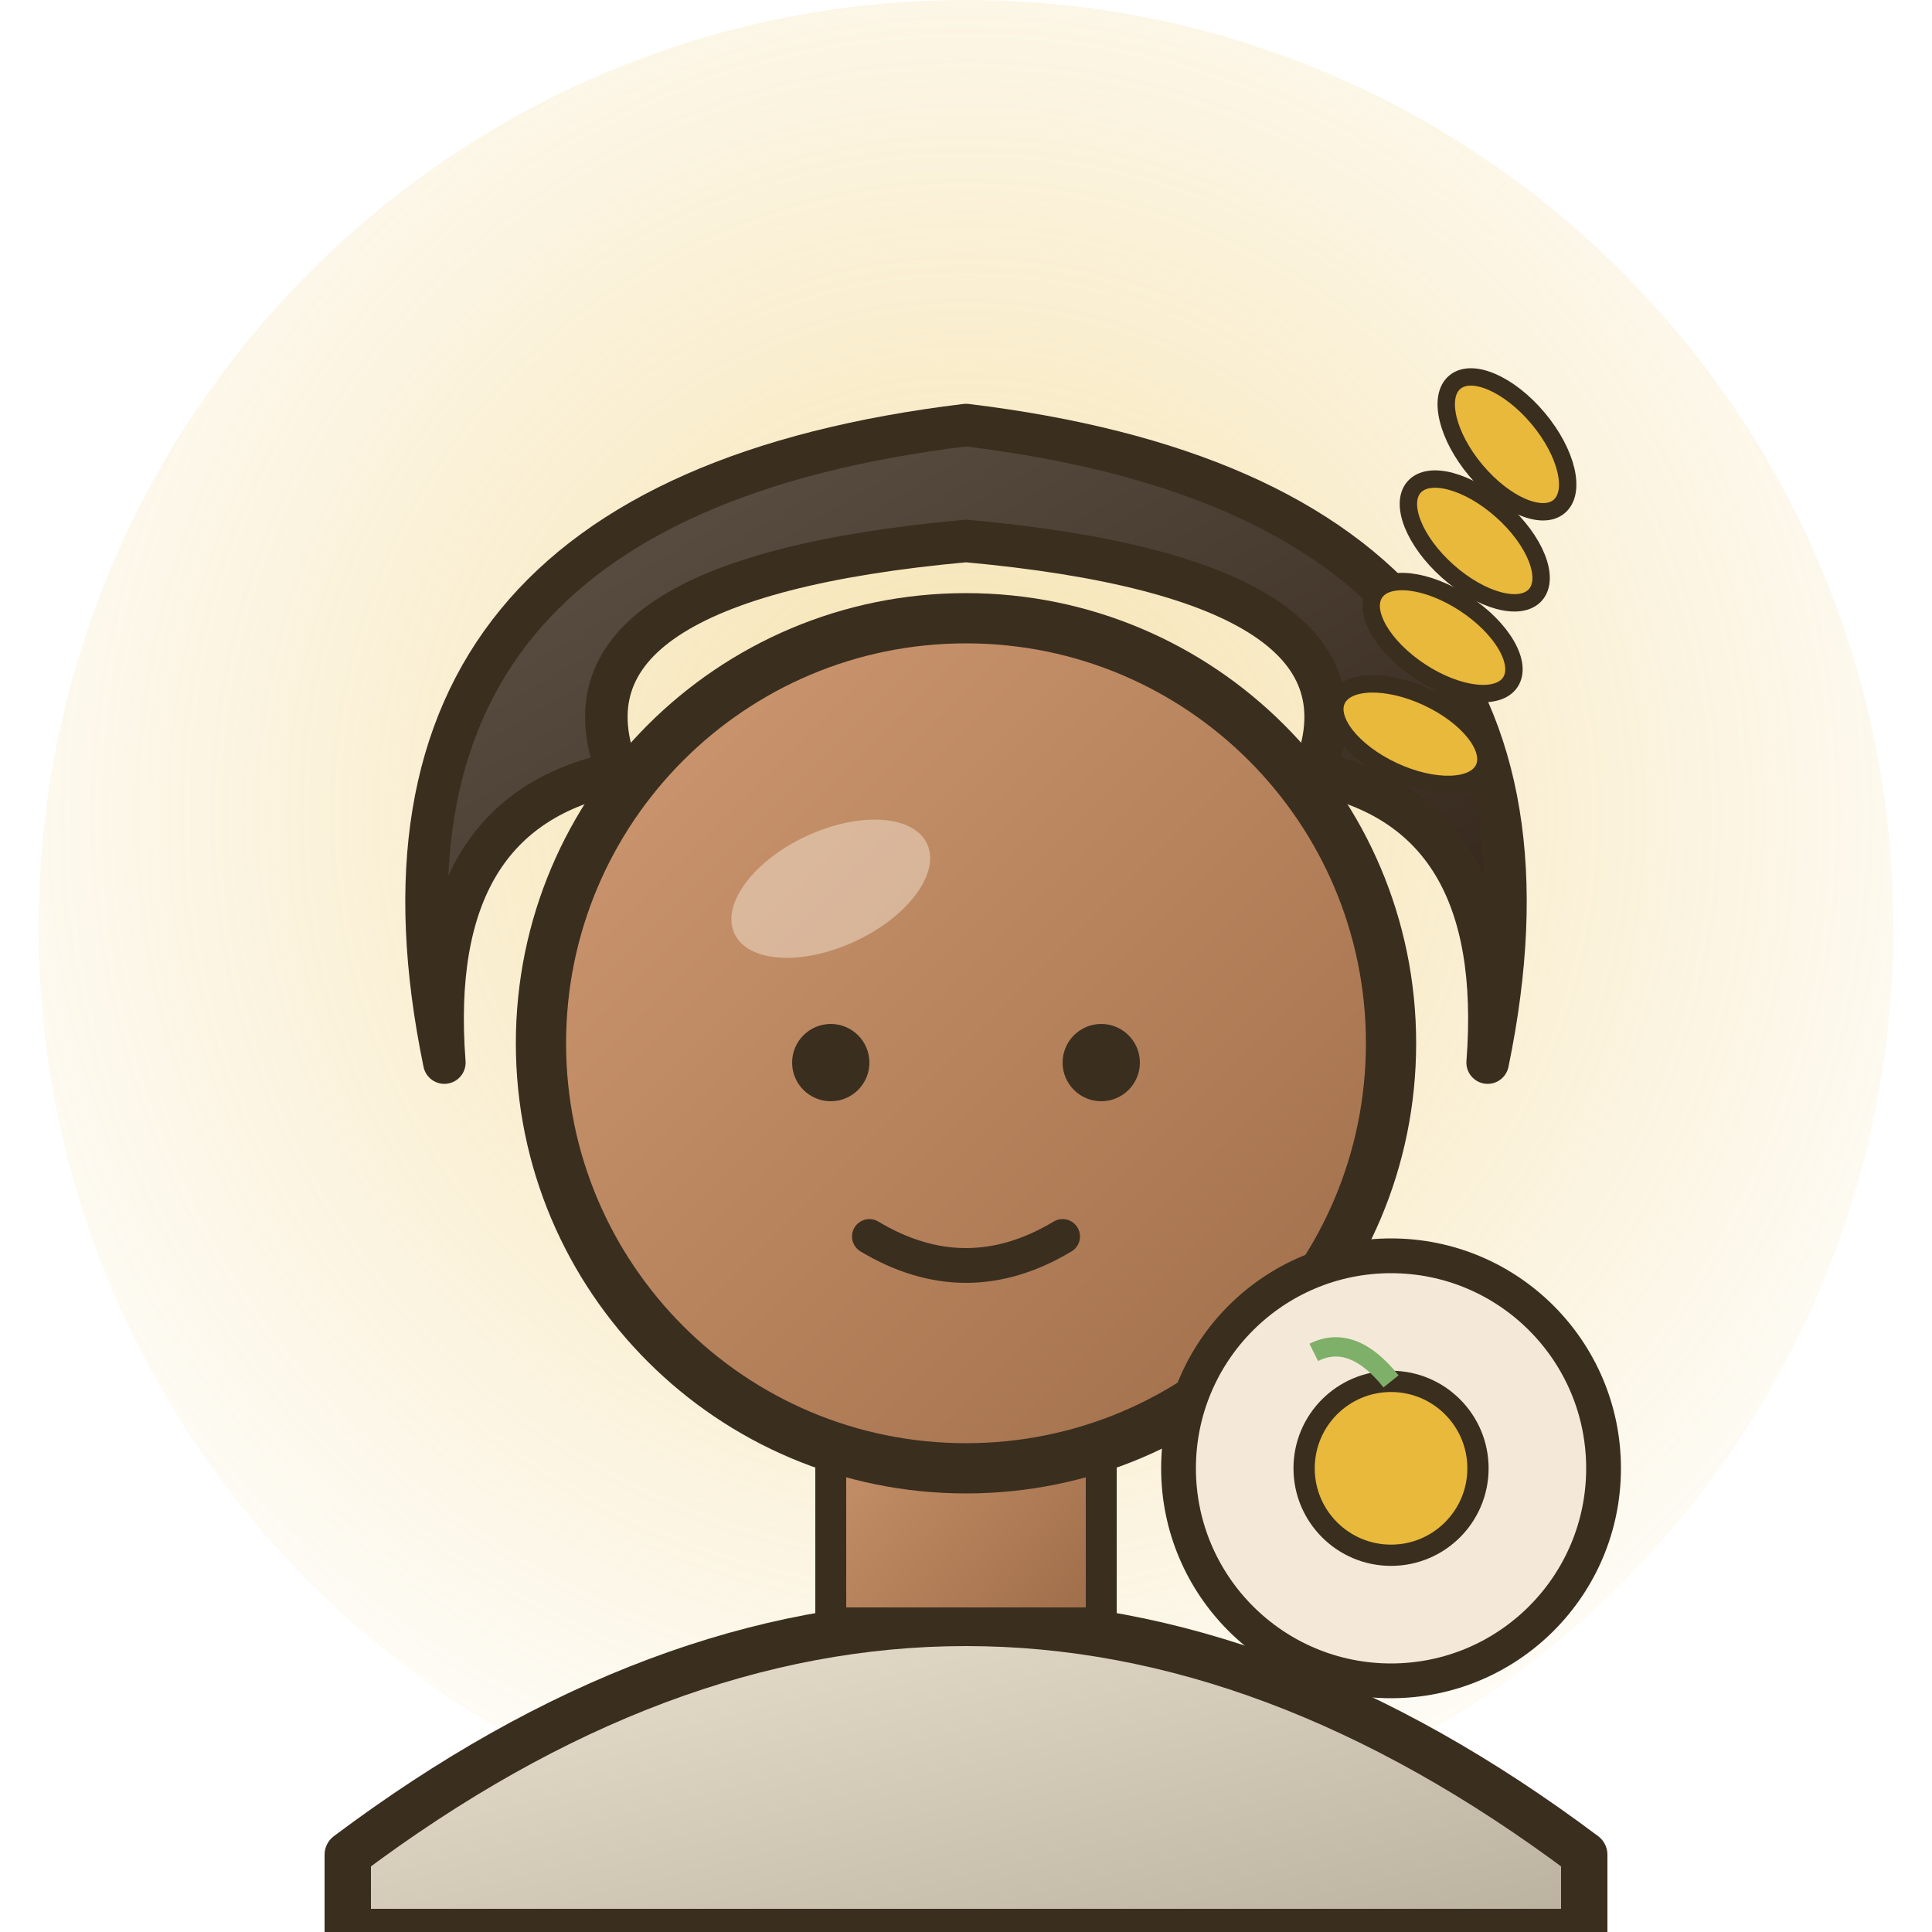
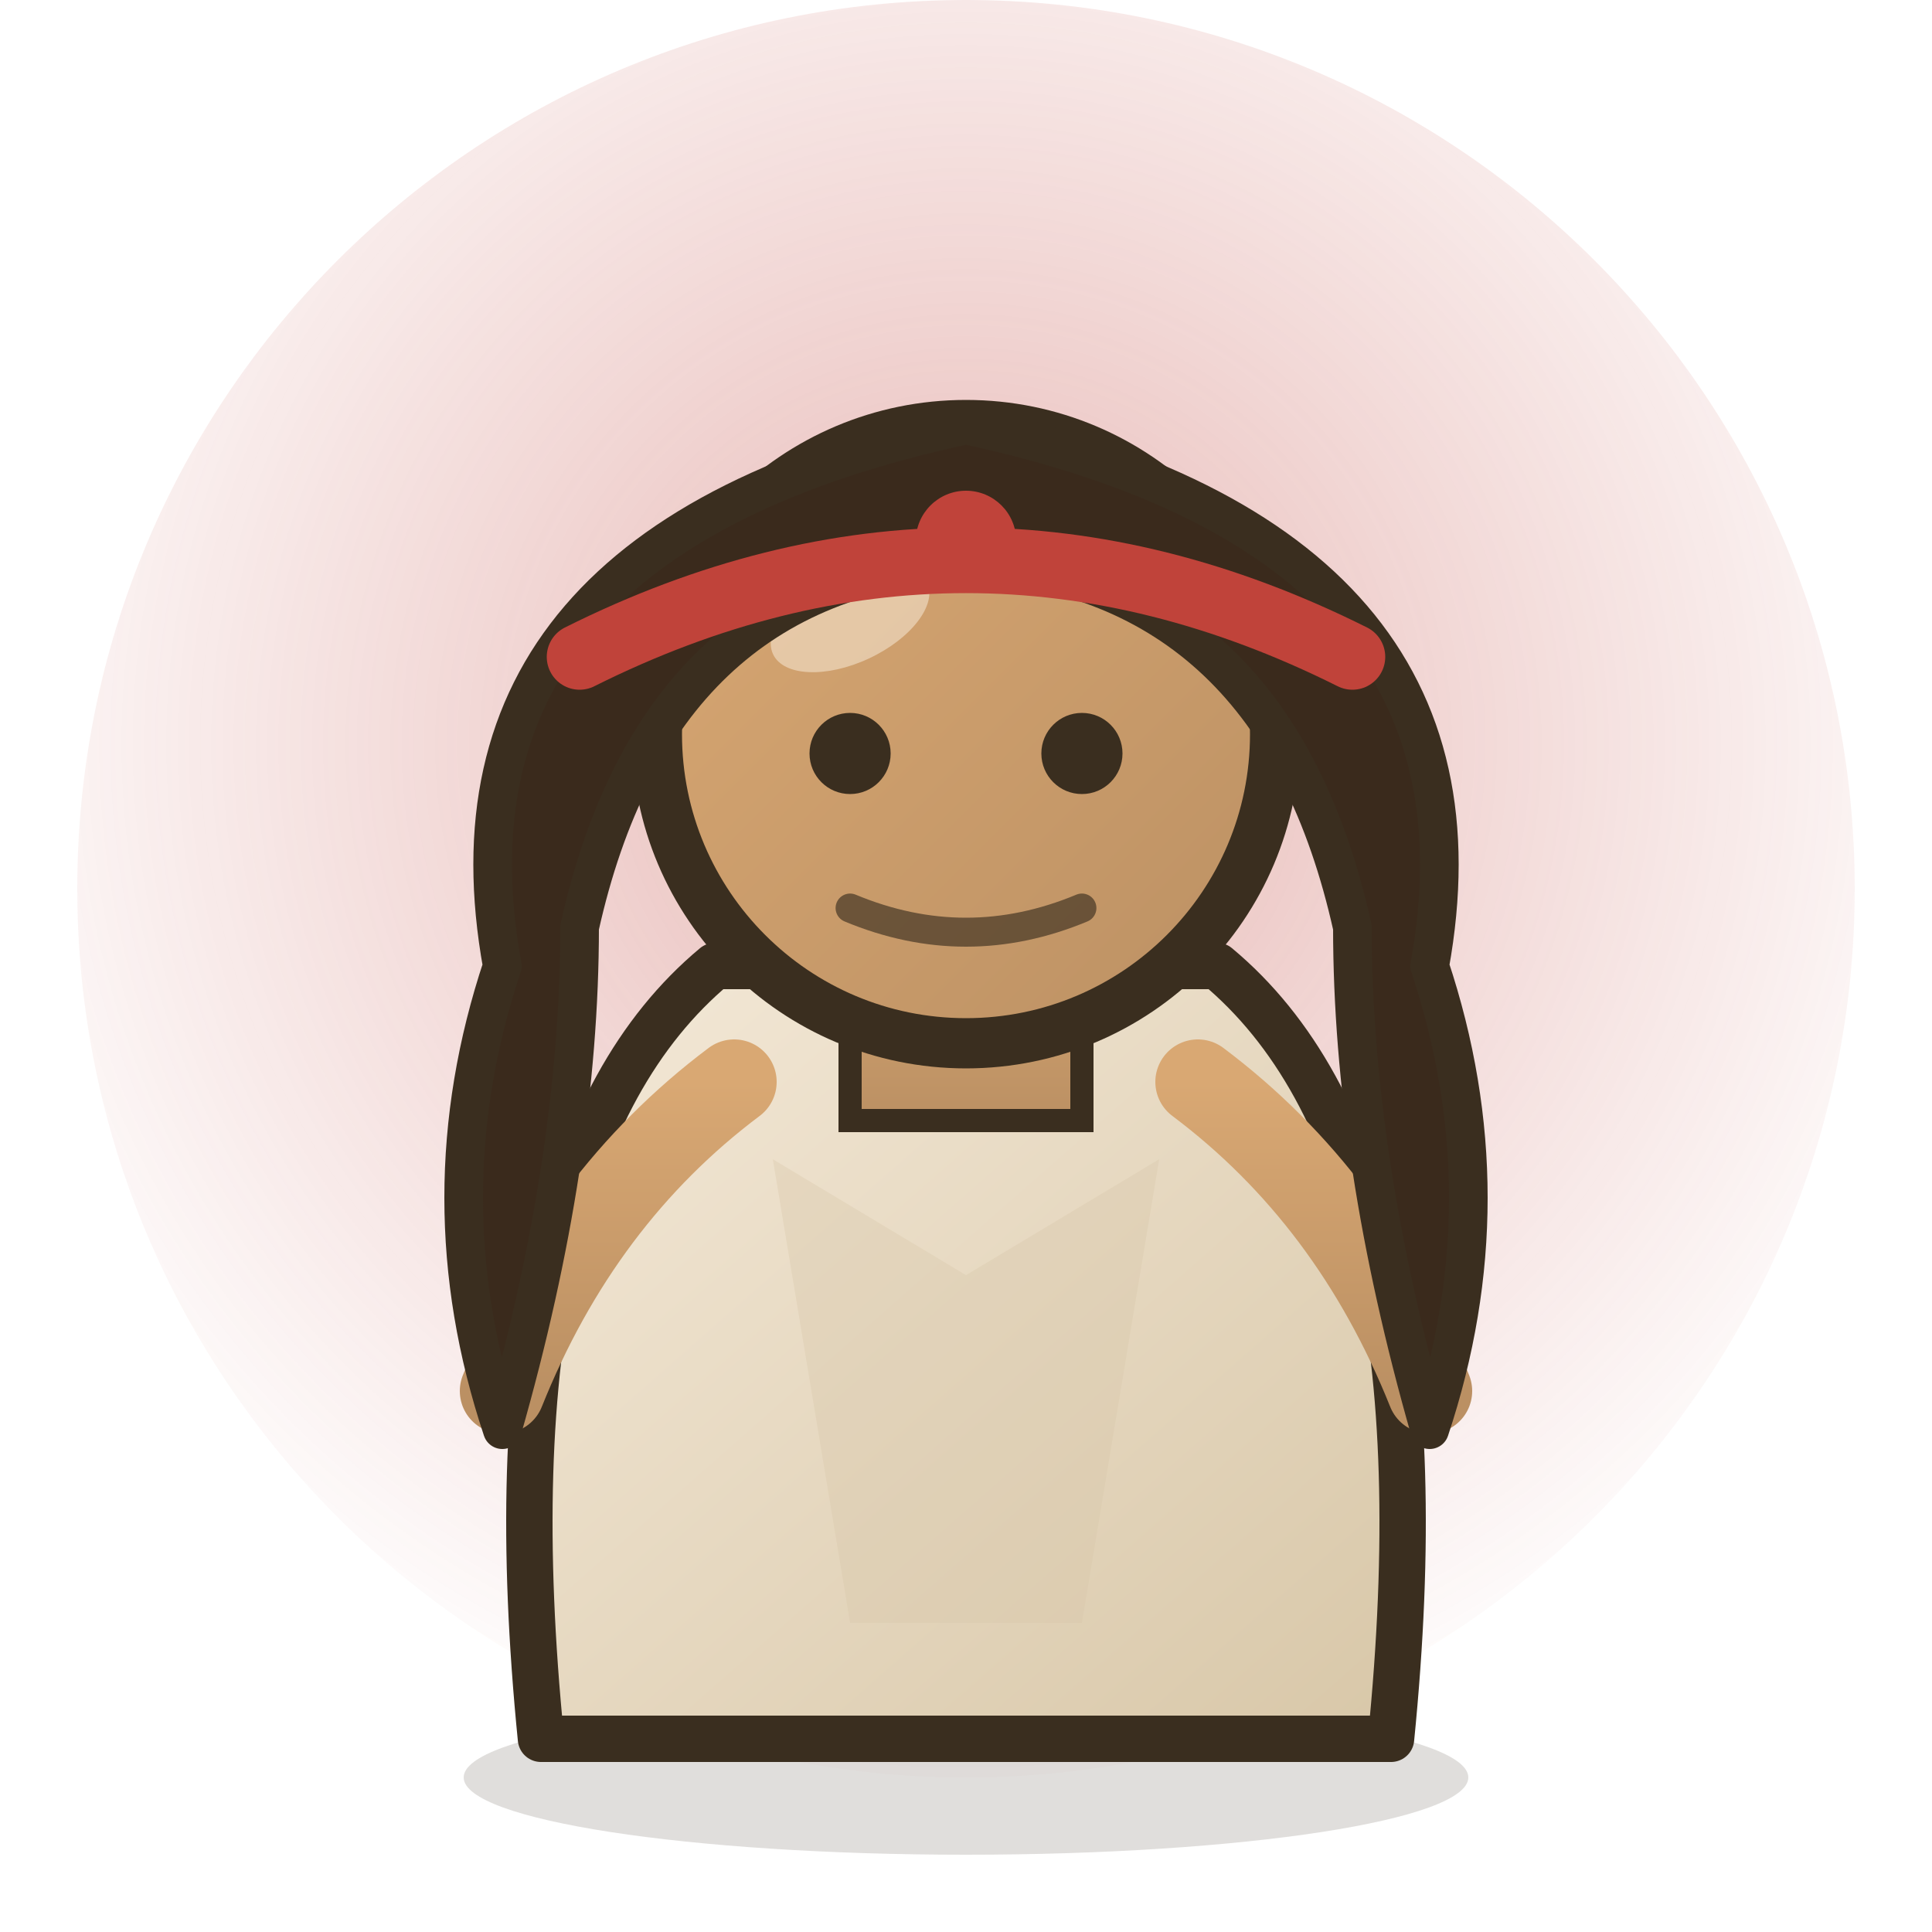
<svg xmlns="http://www.w3.org/2000/svg" viewBox="0 0 100 100" width="100" height="100" preserveAspectRatio="none">
-   <radialGradient id="aura1353" cx="50%" cy="44%" r="62%">
-     <stop offset="0%" stop-color="#E8B93B" stop-opacity="0.42" />
-     <stop offset="100%" stop-color="#E8B93B" stop-opacity="0" />
+   <radialGradient id="aura257" cx="50%" cy="42%" r="60%">
+     <stop offset="0%" stop-color="#C0433A" stop-opacity="0.38" />
+     <stop offset="100%" stop-color="#C0433A" stop-opacity="0" />
  </radialGradient>
-   <circle cx="50" cy="48" r="48" fill="url(#aura1353)" />
-   <ellipse cx="50" cy="93" rx="24" ry="3.6" fill="#3A2E1F" opacity="0.16" />
-   <linearGradient id="dg1354" x1="0" y1="0" x2="1" y2="1">
-     <stop offset="0%" stop-color="#ece4d1" />
-     <stop offset="100%" stop-color="#b9b09d" />
+   <circle cx="50" cy="46" r="46" fill="url(#aura257)" />
+   <ellipse cx="50" cy="92" rx="26" ry="4" fill="#3A2E1F" opacity="0.16" />
+   <linearGradient id="robe257" x1="0" y1="0" x2="1" y2="1">
+     <stop offset="0%" stop-color="#F4E9D8" />
+     <stop offset="100%" stop-color="#D8C7A8" />
  </linearGradient>
-   <linearGradient id="dg1355" x1="0" y1="0" x2="1" y2="1">
-     <stop offset="0%" stop-color="#d19b73" />
-     <stop offset="100%" stop-color="#9d6c48" />
+   <path d="M 28 90 Q 25 60 37 50 L 63 50 Q 75 60 72 90 Z" fill="url(#robe257)" stroke="#3A2E1F" stroke-width="2.4" stroke-linejoin="round" />
+   <path d="M 44 84 L 40 60 L 50 66 L 60 60 L 56 84 Z" fill="#D8C7A8" opacity="0.35" />
+   <linearGradient id="skin257a" x1="0" y1="0" x2="0" y2="1">
+     <stop offset="0%" stop-color="#D9A873" />
+     <stop offset="100%" stop-color="#bb9063" />
  </linearGradient>
-   <linearGradient id="dg1356" x1="0" y1="0" x2="1" y2="1">
-     <stop offset="0%" stop-color="#615549" />
-     <stop offset="100%" stop-color="#302217" />
+   <path d="M 38 56 Q 30 62 26 72" fill="none" stroke="url(#skin257a)" stroke-width="4.4" stroke-linecap="round" />
+   <path d="M 62 56 Q 70 62 74 72" fill="none" stroke="url(#skin257a)" stroke-width="4.4" stroke-linecap="round" />
+   <rect x="44" y="46" width="12" height="12" fill="url(#skin257a)" stroke="#3A2E1F" stroke-width="1.2" />
+   <linearGradient id="skin257b" x1="0" y1="0" x2="1" y2="1">
+     <stop offset="0%" stop-color="#D9A873" />
+     <stop offset="100%" stop-color="#bb9063" />
  </linearGradient>
-   <path d="M 18 96 Q 50 72 82 96 L 82 100 L 18 100 Z" fill="url(#dg1354)" stroke="#3A2E1F" stroke-width="2.4" stroke-linejoin="round" />
-   <rect x="43" y="68" width="14" height="16" fill="url(#dg1355)" stroke="#3A2E1F" stroke-width="1.6" />
-   <circle cx="50" cy="54" r="22" fill="url(#dg1355)" stroke="#3A2E1F" stroke-width="2.6" />
-   <ellipse cx="43" cy="46" rx="5.5" ry="3" fill="#FFF8EC" opacity="0.4" transform="rotate(-25 43 46)" />
-   <path d="M 23 55 Q 17 26 50 22 Q 83 26 77 55 Q 78 42 68 40 Q 72 30 50 28 Q 28 30 32 40 Q 22 42 23 55 Z" fill="url(#dg1356)" stroke="#3A2E1F" stroke-width="2.2" stroke-linejoin="round" />
-   <circle cx="43" cy="55" r="2" fill="#3A2E1F" />
-   <circle cx="57" cy="55" r="2" fill="#3A2E1F" />
-   <path d="M 45 64 Q 50 67 55 64" stroke="#3A2E1F" stroke-width="1.8" fill="none" stroke-linecap="round" />
-   <ellipse cx="73" cy="38" rx="4.2" ry="2.1" fill="#E8B93B" stroke="#3A2E1F" stroke-width="0.9" transform="rotate(25 73 38)" />
-   <ellipse cx="74.667" cy="33" rx="4.2" ry="2.1" fill="#E8B93B" stroke="#3A2E1F" stroke-width="0.9" transform="rotate(33.33333 74.66667 33)" />
-   <ellipse cx="76.333" cy="28" rx="4.2" ry="2.1" fill="#E8B93B" stroke="#3A2E1F" stroke-width="0.9" transform="rotate(41.66667 76.33333 28)" />
-   <ellipse cx="78" cy="23" rx="4.2" ry="2.1" fill="#E8B93B" stroke="#3A2E1F" stroke-width="0.9" transform="rotate(50 78 23)" />
-   <circle cx="72" cy="76" r="11" fill="#F4E9D8" stroke="#3A2E1F" stroke-width="1.8" />
-   <g transform="translate(22 26)">
-     <circle r="4.5" fill="#E8B93B" stroke="#3A2E1F" stroke-width="1.1" transform="translate(50 50)" />
-     <path d="M 0 -4.5 Q -2 -7 -4 -6" stroke="#7FB069" stroke-width="1" fill="none" transform="translate(50 50)" />
-   </g>
+   <circle cx="50" cy="38" r="16" fill="url(#skin257b)" stroke="#3A2E1F" stroke-width="2.6" />
+   <ellipse cx="44" cy="32" rx="4.4" ry="2.3" fill="#FFF8EC" opacity="0.45" transform="rotate(-25 44 32)" />
+   <path d="M 26 50 Q 22 28 50 22 Q 78 28 74 50 Q 78 62 74 74 Q 70 60 70 48 Q 66 30 50 29 Q 34 30 30 48 Q 30 60 26 74 Q 22 62 26 50 Z" fill="#3A2A1C" stroke="#3A2E1F" stroke-width="2" stroke-linejoin="round" />
+   <circle cx="44" cy="39" r="2.1" fill="#3A2E1F" />
+   <circle cx="56" cy="39" r="2.1" fill="#3A2E1F" />
+   <path d="M 44 47 Q 50 49.5 56 47" fill="none" stroke="#3A2E1F" stroke-width="1.5" stroke-linecap="round" opacity="0.65" />
+   <path d="M 30 34 Q 50 24 70 34" fill="none" stroke="#C0433A" stroke-width="3.4" stroke-linecap="round" />
+   <circle cx="50" cy="28" r="2.6" fill="#C0433A" />
</svg>
